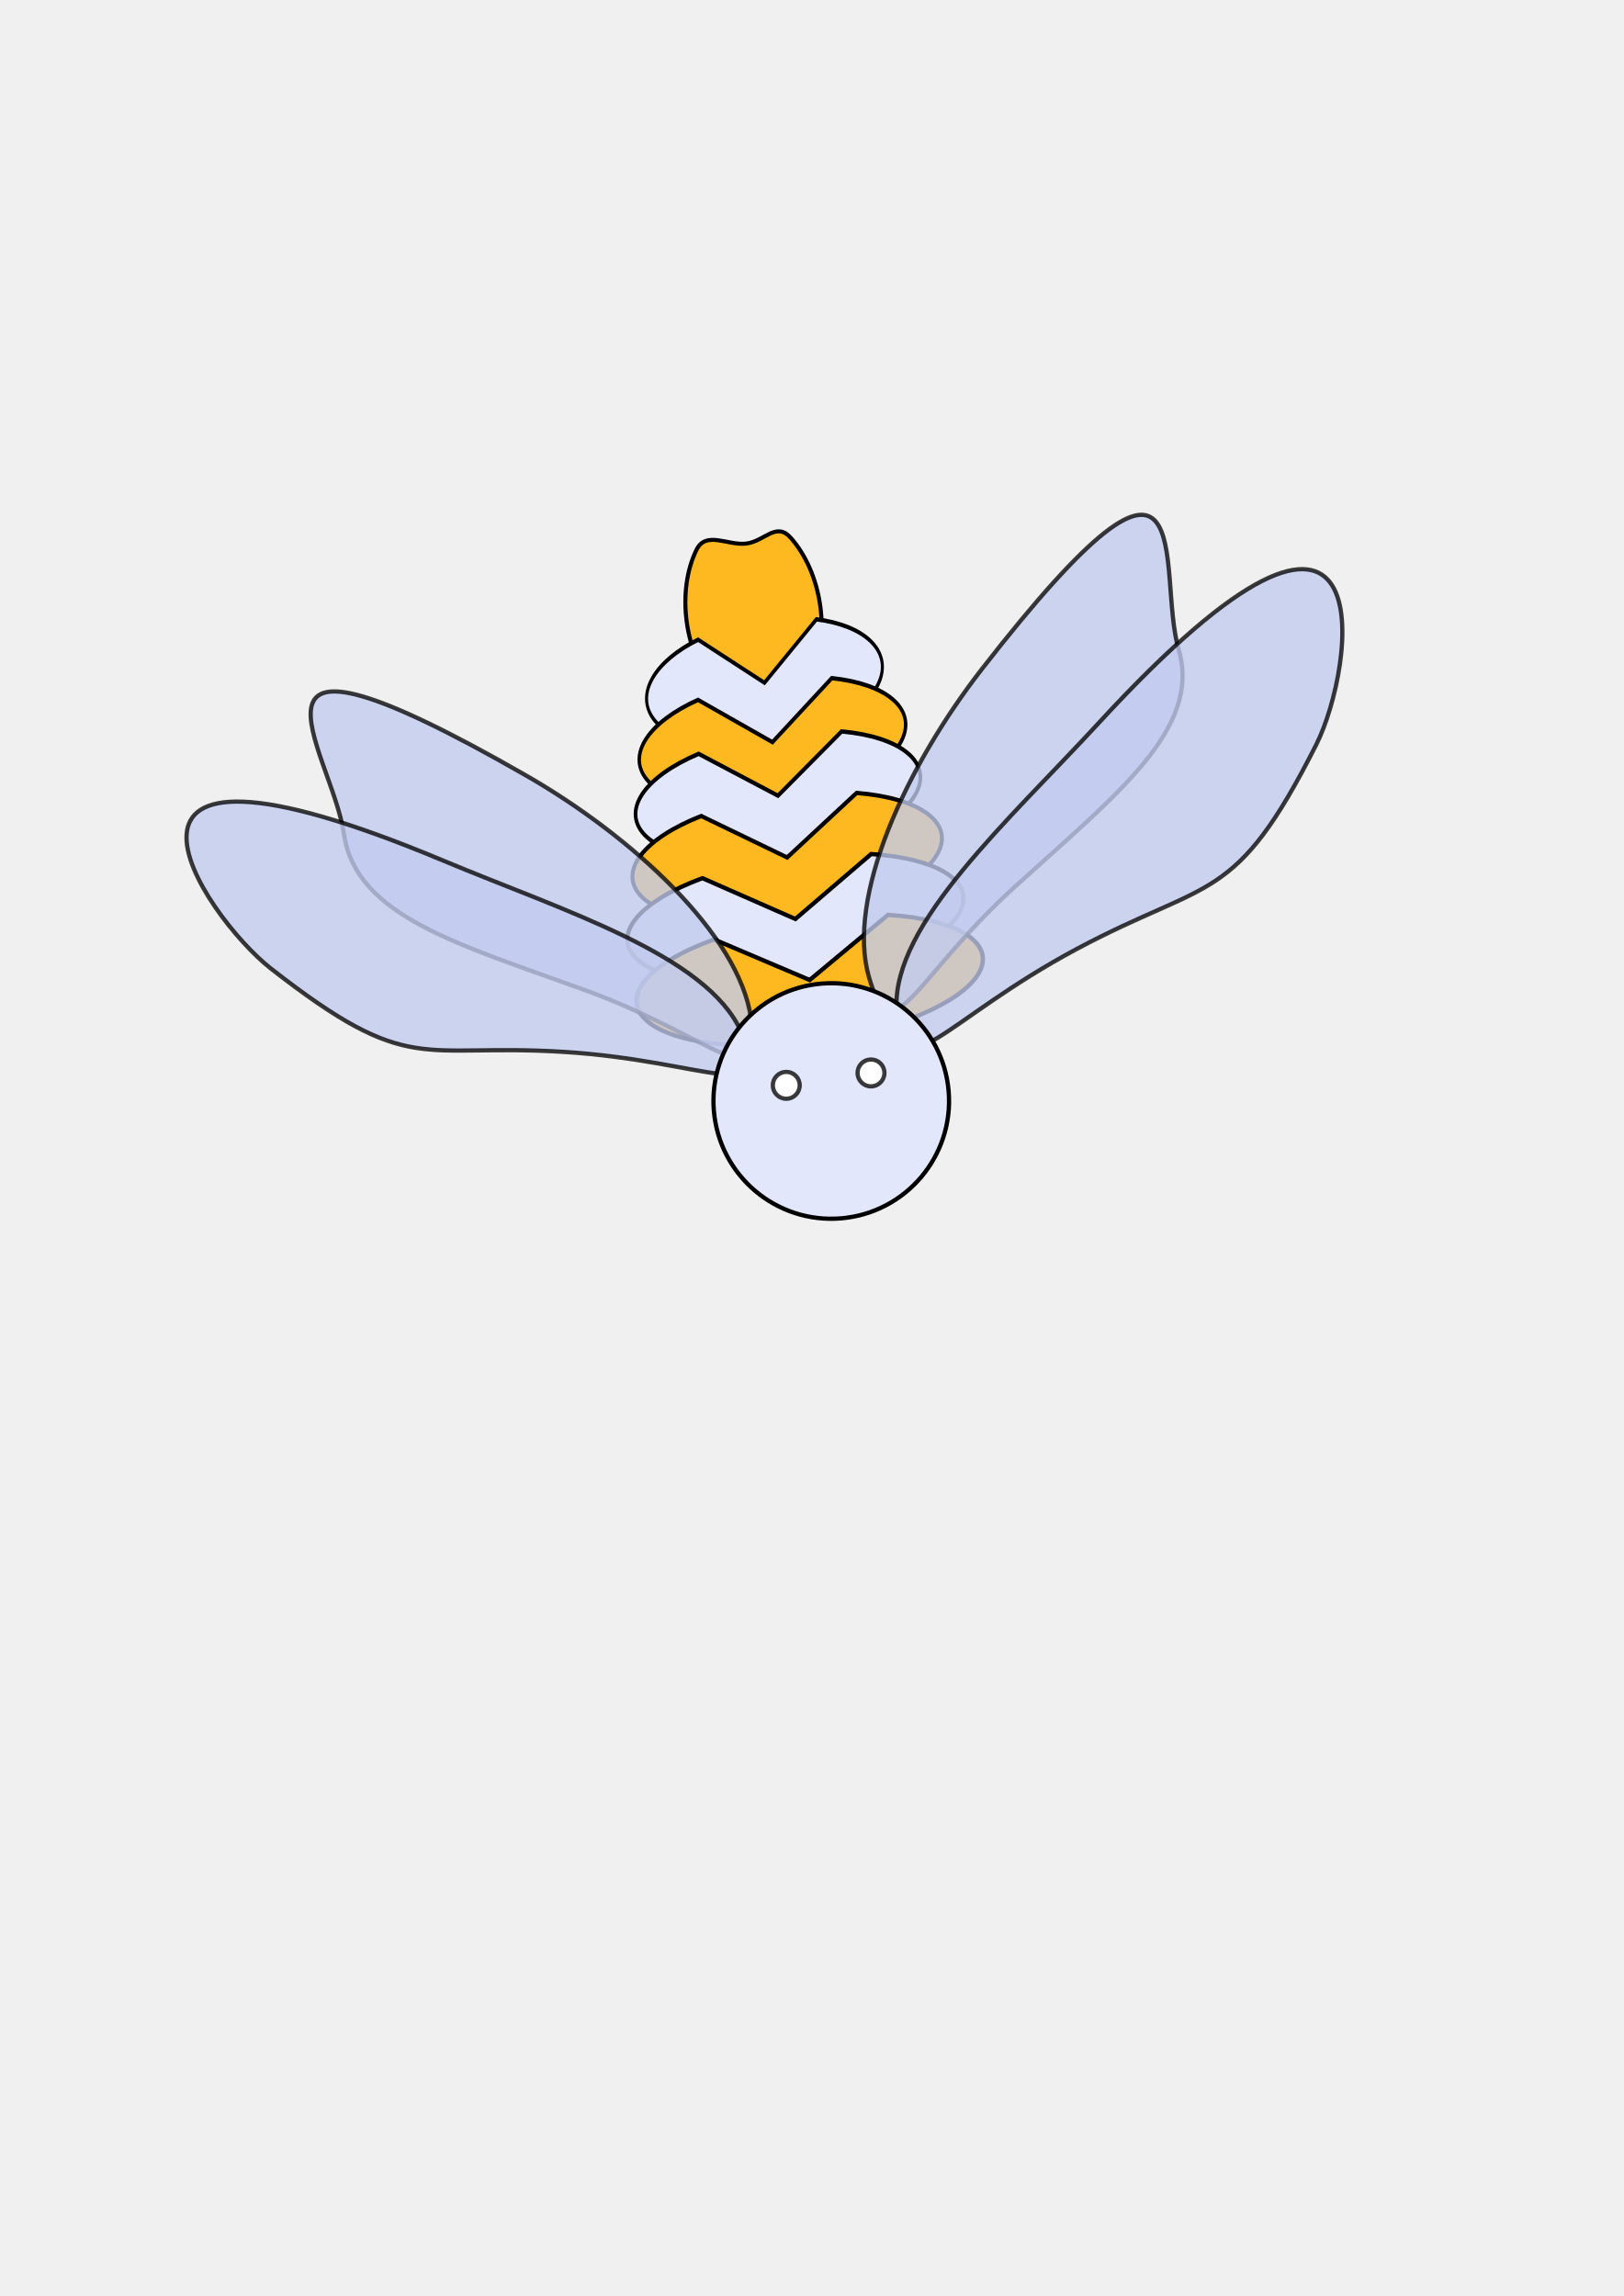
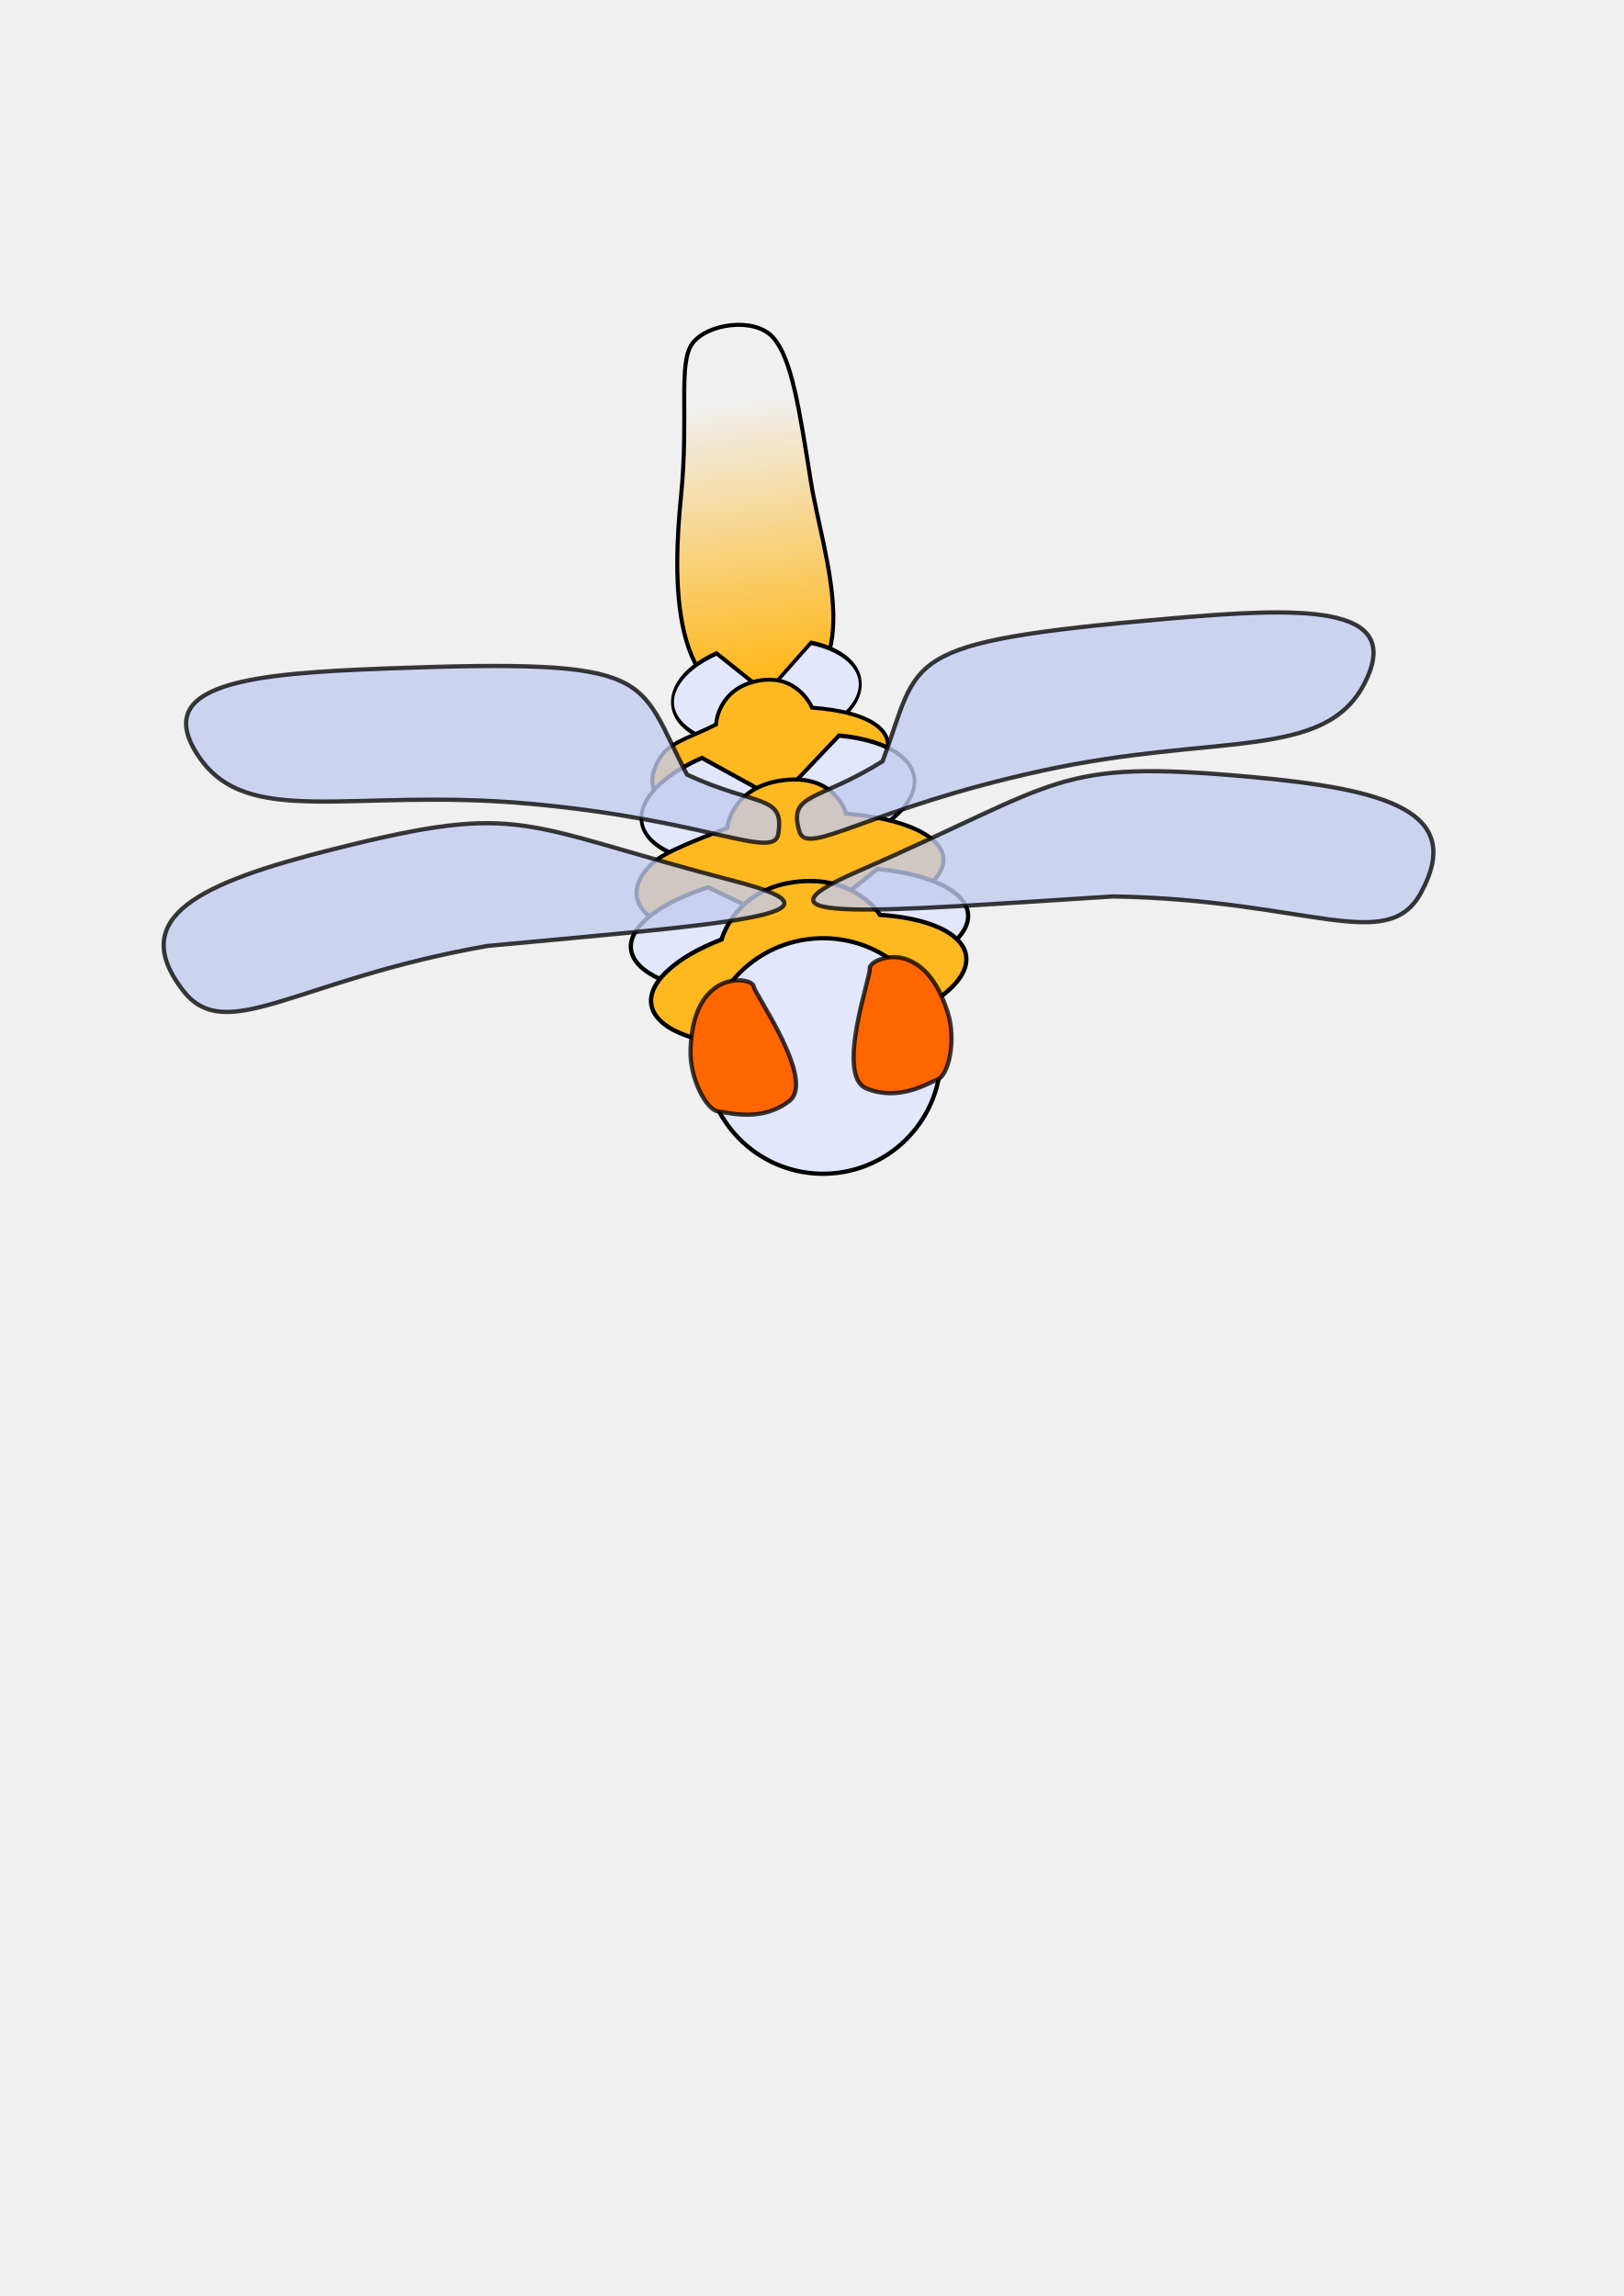
- <svg xmlns="http://www.w3.org/2000/svg" width="210mm" height="297mm" id="svg2">
+ <svg xmlns="http://www.w3.org/2000/svg" xmlns:xlink="http://www.w3.org/1999/xlink" width="210mm" height="297mm" id="svg2">
  <defs id="defs4">
-     </defs>
+     <linearGradient id="linearGradient3181">
+       <stop style="stop-color:#ffb920;stop-opacity:1;" offset="0" id="stop3183" />
+       <stop style="stop-color:#ffb920;stop-opacity:0;" offset="1" id="stop3185" />
+     </linearGradient>
+     <linearGradient xlink:href="#linearGradient3181" id="linearGradient3187" x1="373.571" y1="327.072" x2="354.85" y2="197.404" gradientUnits="userSpaceOnUse" gradientTransform="translate(-1.4285722e-8,-2.5046136e-6)" />
+     <linearGradient xlink:href="#linearGradient3181" id="linearGradient2412" gradientUnits="userSpaceOnUse" gradientTransform="translate(-1.4285722e-8,-2.5046136e-6)" x1="373.571" y1="327.072" x2="354.85" y2="197.404" />
+     <linearGradient xlink:href="#linearGradient3181" id="linearGradient2413" gradientUnits="userSpaceOnUse" gradientTransform="translate(-1.4285722e-8,-2.5046136e-6)" x1="373.571" y1="327.072" x2="354.85" y2="197.404" />
+   </defs>
  <g id="layer1">
-     <g id="g3178">
-       <path id="path3167" d="M 400.937,296.107 C 404.723,322.958 393.191,346.618 375.197,348.919 C 357.202,351.22 339.525,331.296 335.74,304.445 C 333.847,291.019 335.784,278.391 340.443,268.832 C 345.102,259.273 355.85,266.896 364.847,265.745 C 373.845,264.595 379.396,254.888 386.537,262.938 C 393.679,270.988 399.045,282.682 400.937,296.107 z" style="fill:#ffb920;fill-opacity:1;fill-rule:nonzero;stroke:#000000;stroke-width:1.979;stroke-miterlimit:4;stroke-dashoffset:0;stroke-opacity:1" />
-       <path style="fill:#e2e7fb;fill-opacity:1;fill-rule:nonzero;stroke:#000000;stroke-width:2.116;stroke-miterlimit:4;stroke-dasharray:none;stroke-dashoffset:0;stroke-opacity:1" id="path3163" d="M 368.751,416.668 A 30.305,82.833 0 1 1 368.515,333.345 L 342.442,375.56 z" transform="matrix(-0.1197345,-0.9966484,0.6943768,-0.1167688,153.914,718.9546)" />
-       <path transform="matrix(-0.1244391,-0.9942939,0.7848111,-0.1246502,125.4664,750.1397)" d="M 368.751,416.668 A 30.305,82.833 0 1 1 368.515,333.345 L 342.442,375.56 z" id="path3165" style="fill:#ffb920;fill-opacity:1;fill-rule:nonzero;stroke:#000000;stroke-width:2.12;stroke-miterlimit:4;stroke-dasharray:none;stroke-dashoffset:0;stroke-opacity:1" />
-       <path transform="matrix(-0.1282152,-0.9931595,0.8391741,-0.1285946,109.0349,777.4063)" d="M 368.751,416.668 A 30.305,82.833 0 1 1 368.515,333.345 L 342.442,375.56 z" id="path3159" style="fill:#e2e7fb;fill-opacity:1;fill-rule:nonzero;stroke:#000000;stroke-width:2.11;stroke-miterlimit:4;stroke-dasharray:none;stroke-dashoffset:0;stroke-opacity:1" />
-       <path style="fill:#ffb920;fill-opacity:1;fill-rule:nonzero;stroke:#000000;stroke-width:2.08;stroke-miterlimit:4;stroke-dasharray:none;stroke-dashoffset:0;stroke-opacity:1" id="path3161" d="M 368.751,416.668 A 30.305,82.833 0 1 1 368.515,333.345 L 342.442,375.56 z" transform="matrix(-0.1346091,-0.9920507,0.9118119,-0.1325413,88.44465,808.7127)" />
-       <path style="fill:#e2e7fb;fill-opacity:1;fill-rule:nonzero;stroke:#000000;stroke-width:2.08;stroke-miterlimit:4;stroke-dasharray:none;stroke-dashoffset:0;stroke-opacity:1" id="path3157" d="M 368.751,416.668 A 30.305,82.833 0 1 1 368.515,333.345 L 342.442,375.56 z" transform="matrix(-0.1389588,-0.9902981,0.9902981,-0.1389588,64.46803,840.6004)" />
-       <path transform="matrix(-0.1406333,-0.989639,1.02049,-0.1414284,60.71238,871.1306)" d="M 368.751,416.668 A 30.305,82.833 0 1 1 368.515,333.345 L 342.442,375.56 z" id="path3155" style="fill:#ffb920;fill-opacity:1;fill-rule:nonzero;stroke:#000000;stroke-width:2.08;stroke-miterlimit:4;stroke-dasharray:none;stroke-dashoffset:0;stroke-opacity:1" />
-       <path id="path3170" d="M 495.872,433.757 C 445.83,479.239 436.168,516.767 424.797,477.826 C 413.425,438.885 442.704,374.999 479.891,327.191 C 589.59,186.165 564.815,278.705 576.187,317.646 C 587.558,356.587 545.353,388.785 495.872,433.757 z" style="fill:#c2cbee;fill-opacity:0.784;fill-rule:nonzero;stroke:#000000;stroke-width:2.08;stroke-miterlimit:4;stroke-dashoffset:0;stroke-opacity:0.767" />
-       <path style="fill:#c2cbee;fill-opacity:0.784;fill-rule:nonzero;stroke:#000000;stroke-width:2.08;stroke-miterlimit:4;stroke-dashoffset:0;stroke-opacity:0.767" d="M 526.369,463.94 C 460.526,499.107 440.247,534.825 438.253,493.229 C 436.26,451.633 493.227,401.098 537.211,353.315 C 680.523,197.622 662.427,326.445 643.391,364.111 C 603.704,442.638 591.474,429.167 526.369,463.94 z" id="path3173" />
-       <path style="fill:#c2cbee;fill-opacity:0.784;fill-rule:nonzero;stroke:#000000;stroke-width:2.08;stroke-miterlimit:4;stroke-dashoffset:0;stroke-opacity:0.767" d="M 286.362,484.233 C 349.089,507.065 372.947,538.188 367.064,497.583 C 361.182,456.979 309.248,408.979 256.91,378.993 C 102.517,290.539 162.186,366.916 168.069,407.521 C 173.952,448.125 224.338,461.656 286.362,484.233 z" id="path3175" />
-       <path id="path3177" d="M 275.156,514.246 C 346.148,518.596 379.071,541.939 362.263,504.354 C 345.454,466.769 275.097,445.227 216.879,420.844 C 27.188,341.399 99.651,447.943 132.396,473.512 C 200.662,526.821 204.96,509.944 275.156,514.246 z" style="fill:#c2cbee;fill-opacity:0.784;fill-rule:nonzero;stroke:#000000;stroke-width:2.08;stroke-miterlimit:4;stroke-dashoffset:0;stroke-opacity:0.767" />
-       <path transform="matrix(0.9965916,-8.2493755e-2,8.2493755e-2,0.9965916,-63.66772,70.5939)" d="M 487.399,504.86 A 57.579,57.579 0 1 1 372.241,504.86 A 57.579,57.579 0 1 1 487.399,504.86 z" id="path2383" style="fill:#e2e7fb;fill-opacity:1;fill-rule:nonzero;stroke:#000000;stroke-width:2.08;stroke-miterlimit:4;stroke-dasharray:none;stroke-dashoffset:0;stroke-opacity:1" />
-       <path transform="translate(2,0)" d="M 388.909,530.618 A 6.566,6.566 0 1 1 375.777,530.618 A 6.566,6.566 0 1 1 388.909,530.618 z" id="path3199" style="fill:#ffffff;fill-opacity:1;fill-rule:nonzero;stroke:#000000;stroke-width:2.08;stroke-miterlimit:4;stroke-dasharray:none;stroke-dashoffset:0;stroke-opacity:0.767" />
-       <path transform="translate(43.41625,-6.060915)" style="fill:#ffffff;fill-opacity:1;fill-rule:nonzero;stroke:#000000;stroke-width:2.08;stroke-miterlimit:4;stroke-dasharray:none;stroke-dashoffset:0;stroke-opacity:0.767" id="path3201" d="M 388.909,530.618 A 6.566,6.566 0 1 1 375.777,530.618 A 6.566,6.566 0 1 1 388.909,530.618 z" />
+     <g id="g2415">
+       <path id="path3167" d="M 396.377,235.464 C 402.147,271.742 426.537,334.985 376.164,342.228 C 326.492,349.372 329.072,280.735 332.909,242.469 C 336.822,203.43 331.253,177.41 338.554,167.789 C 345.854,158.168 368.92,154.811 377.947,165.039 C 386.974,175.267 390.626,199.304 396.377,235.464 z" style="fill:url(#linearGradient2413);fill-opacity:1;fill-rule:nonzero;stroke:#000000;stroke-width:1.979;stroke-miterlimit:4;stroke-dashoffset:0;stroke-opacity:1" />
+       <path style="fill:#e2e7fb;fill-opacity:1;fill-rule:nonzero;stroke:#000000;stroke-width:2.597;stroke-miterlimit:4;stroke-dasharray:none;stroke-dashoffset:0;stroke-opacity:1" id="path3163" d="M 368.751,416.668 A 30.305,82.833 0 1 1 368.515,333.345 L 342.442,375.56 z" transform="matrix(-3.6661397e-2,-0.8423178,0.5537999,-6.0180738e-2,179.1887,649.9188)" />
+       <path id="path3165" d="M 396.957,345.988 C 425.893,348.049 442.934,358.381 429.265,375.612 C 415.595,392.844 381.017,405.155 352.081,403.093 C 323.145,401.032 310.755,385.373 324.425,368.142 C 328.921,362.474 341.401,358.792 350.013,354.199 C 350.013,354.199 350.663,337.095 369.914,332.971 C 389.857,328.699 396.957,345.988 396.957,345.988 z" style="fill:#ffb920;fill-opacity:1;fill-rule:nonzero;stroke:#000000;stroke-width:1.891;stroke-miterlimit:4;stroke-dashoffset:0;stroke-opacity:1" />
+       <path transform="matrix(-0.122954,-0.9931595,0.8047389,-0.1285946,120.1657,779.4063)" d="M 368.751,416.668 A 30.305,82.833 0 1 1 368.515,333.345 L 342.442,375.56 z" id="path3159" style="fill:#e2e7fb;fill-opacity:1;fill-rule:nonzero;stroke:#000000;stroke-width:2.155;stroke-miterlimit:4;stroke-dasharray:none;stroke-dashoffset:0;stroke-opacity:1" />
+       <path id="path3161" d="M 413.588,397.81 C 450.9,400.785 473.119,415.19 454.384,432.605 C 435.648,450.02 390.16,461.739 352.847,458.765 C 315.535,455.79 300.459,439.242 319.194,421.827 C 325.357,416.098 344.079,409.299 355.502,404.802 C 355.502,404.802 357.271,384.914 382.503,381.502 C 408.437,377.994 413.588,397.81 413.588,397.81 z" style="fill:#ffb920;fill-opacity:1;fill-rule:nonzero;stroke:#000000;stroke-width:1.998;stroke-miterlimit:4;stroke-dashoffset:0;stroke-opacity:1" />
+       <path style="fill:#e2e7fb;fill-opacity:1;fill-rule:nonzero;stroke:#000000;stroke-width:2.08;stroke-miterlimit:4;stroke-dasharray:none;stroke-dashoffset:0;stroke-opacity:1" id="path3157" d="M 368.751,416.668 A 30.305,82.833 0 1 1 368.515,333.345 L 342.442,375.56 z" transform="matrix(-0.1045823,-0.9945162,0.9945162,-0.1045823,53.11851,835.1345)" />
+       <path id="path3155" d="M 430.131,447.272 C 468.077,449.873 483.271,466.254 464.047,483.835 C 444.822,501.417 398.423,513.574 360.477,510.973 C 322.531,508.371 307.336,491.99 326.561,474.409 C 332.885,468.625 341.076,463.894 352.741,459.289 C 352.741,459.289 359.008,435.174 388.161,431.265 C 418.016,427.261 430.131,447.272 430.131,447.272 z" style="fill:#ffb920;fill-opacity:1;fill-rule:nonzero;stroke:#000000;stroke-width:2.111;stroke-miterlimit:4;stroke-dashoffset:0;stroke-opacity:1" />
+       <path transform="matrix(0.9965916,-8.2493755e-2,8.2493755e-2,0.9965916,-67.66772,48.5939)" d="M 487.399,504.86 A 57.579,57.579 0 1 1 372.241,504.86 A 57.579,57.579 0 1 1 487.399,504.86 z" id="path2383" style="fill:#e2e7fb;fill-opacity:1;fill-rule:nonzero;stroke:#000000;stroke-width:2.08;stroke-miterlimit:4;stroke-dasharray:none;stroke-dashoffset:0;stroke-opacity:1" />
+       <path id="path3199" d="M 368.495,482.495 C 368.994,486.085 398.801,528.096 385.921,538.206 C 372.556,548.697 356.857,544.05 351.104,543.394 C 345.351,542.738 337.022,527.303 337.554,513.053 C 338.206,495.619 343.586,486.793 350.854,482.14 C 357.782,477.705 367.997,478.905 368.495,482.495 z" style="fill:#ff6600;fill-opacity:1;fill-rule:nonzero;stroke:#000000;stroke-width:2.08;stroke-miterlimit:4;stroke-dashoffset:0;stroke-opacity:0.767" />
+       <path style="fill:#ff6600;fill-opacity:1;fill-rule:nonzero;stroke:#000000;stroke-width:2.08;stroke-miterlimit:4;stroke-dashoffset:0;stroke-opacity:0.767" d="M 425.139,473.798 C 425.634,477.389 408.35,525.914 423.492,532.148 C 439.203,538.616 453.051,529.882 458.409,527.689 C 463.768,525.496 467.594,508.379 463.214,494.809 C 457.854,478.207 450.28,471.173 442.022,468.668 C 434.15,466.28 424.644,470.208 425.139,473.798 z" id="path2409" />
+       <path id="path3189" d="M 238.182,462.49 C 353.069,451.676 422.713,447.313 359.505,430.883 C 252.929,403.179 256.736,391.597 163.277,415.072 C 97.921,431.488 61.761,448.226 89.353,484.138 C 110.47,511.623 144.433,478.951 238.182,462.49 z" style="fill:#c2cbee;fill-opacity:0.784;fill-rule:nonzero;stroke:#000000;stroke-width:2.08;stroke-miterlimit:4;stroke-dashoffset:0;stroke-opacity:0.767" />
+       <path style="fill:#c2cbee;fill-opacity:0.784;fill-rule:nonzero;stroke:#000000;stroke-width:2.08;stroke-miterlimit:4;stroke-dashoffset:0;stroke-opacity:0.767" d="M 258.912,392.951 C 345.83,400.82 378.303,420.742 380.433,407.698 C 383.617,388.199 369.83,394.505 335.841,378.711 C 310.635,330.747 323.102,321.767 188.434,326.831 C 124.158,329.261 72.933,333.712 97.023,369.687 C 121.113,405.662 171.993,385.082 258.912,392.951 z" id="path3175" />
+       <path style="fill:#c2cbee;fill-opacity:0.784;fill-rule:nonzero;stroke:#000000;stroke-width:2.08;stroke-miterlimit:4;stroke-dashoffset:0;stroke-opacity:0.767" d="M 544.23,438.27 C 429.062,445.486 359.588,452.025 419.465,425.949 C 520.424,381.98 514.859,371.133 610.834,379.761 C 677.95,385.795 716.275,396.696 694.615,436.468 C 678.038,466.907 639.399,439.925 544.23,438.27 z" id="path3200" />
+       <path id="path3202" d="M 509.501,376.786 C 424.228,395.372 394.476,419.167 390.745,406.488 C 385.168,387.533 399.631,392.082 431.399,372.195 C 450.464,321.476 436.979,314.11 571.236,302.438 C 635.317,296.88 686.699,294.945 667.256,333.629 C 647.812,372.313 594.773,358.201 509.501,376.786 z" style="fill:#c2cbee;fill-opacity:0.784;fill-rule:nonzero;stroke:#000000;stroke-width:2.08;stroke-miterlimit:4;stroke-dashoffset:0;stroke-opacity:0.767" />
    </g>
  </g>
</svg>
